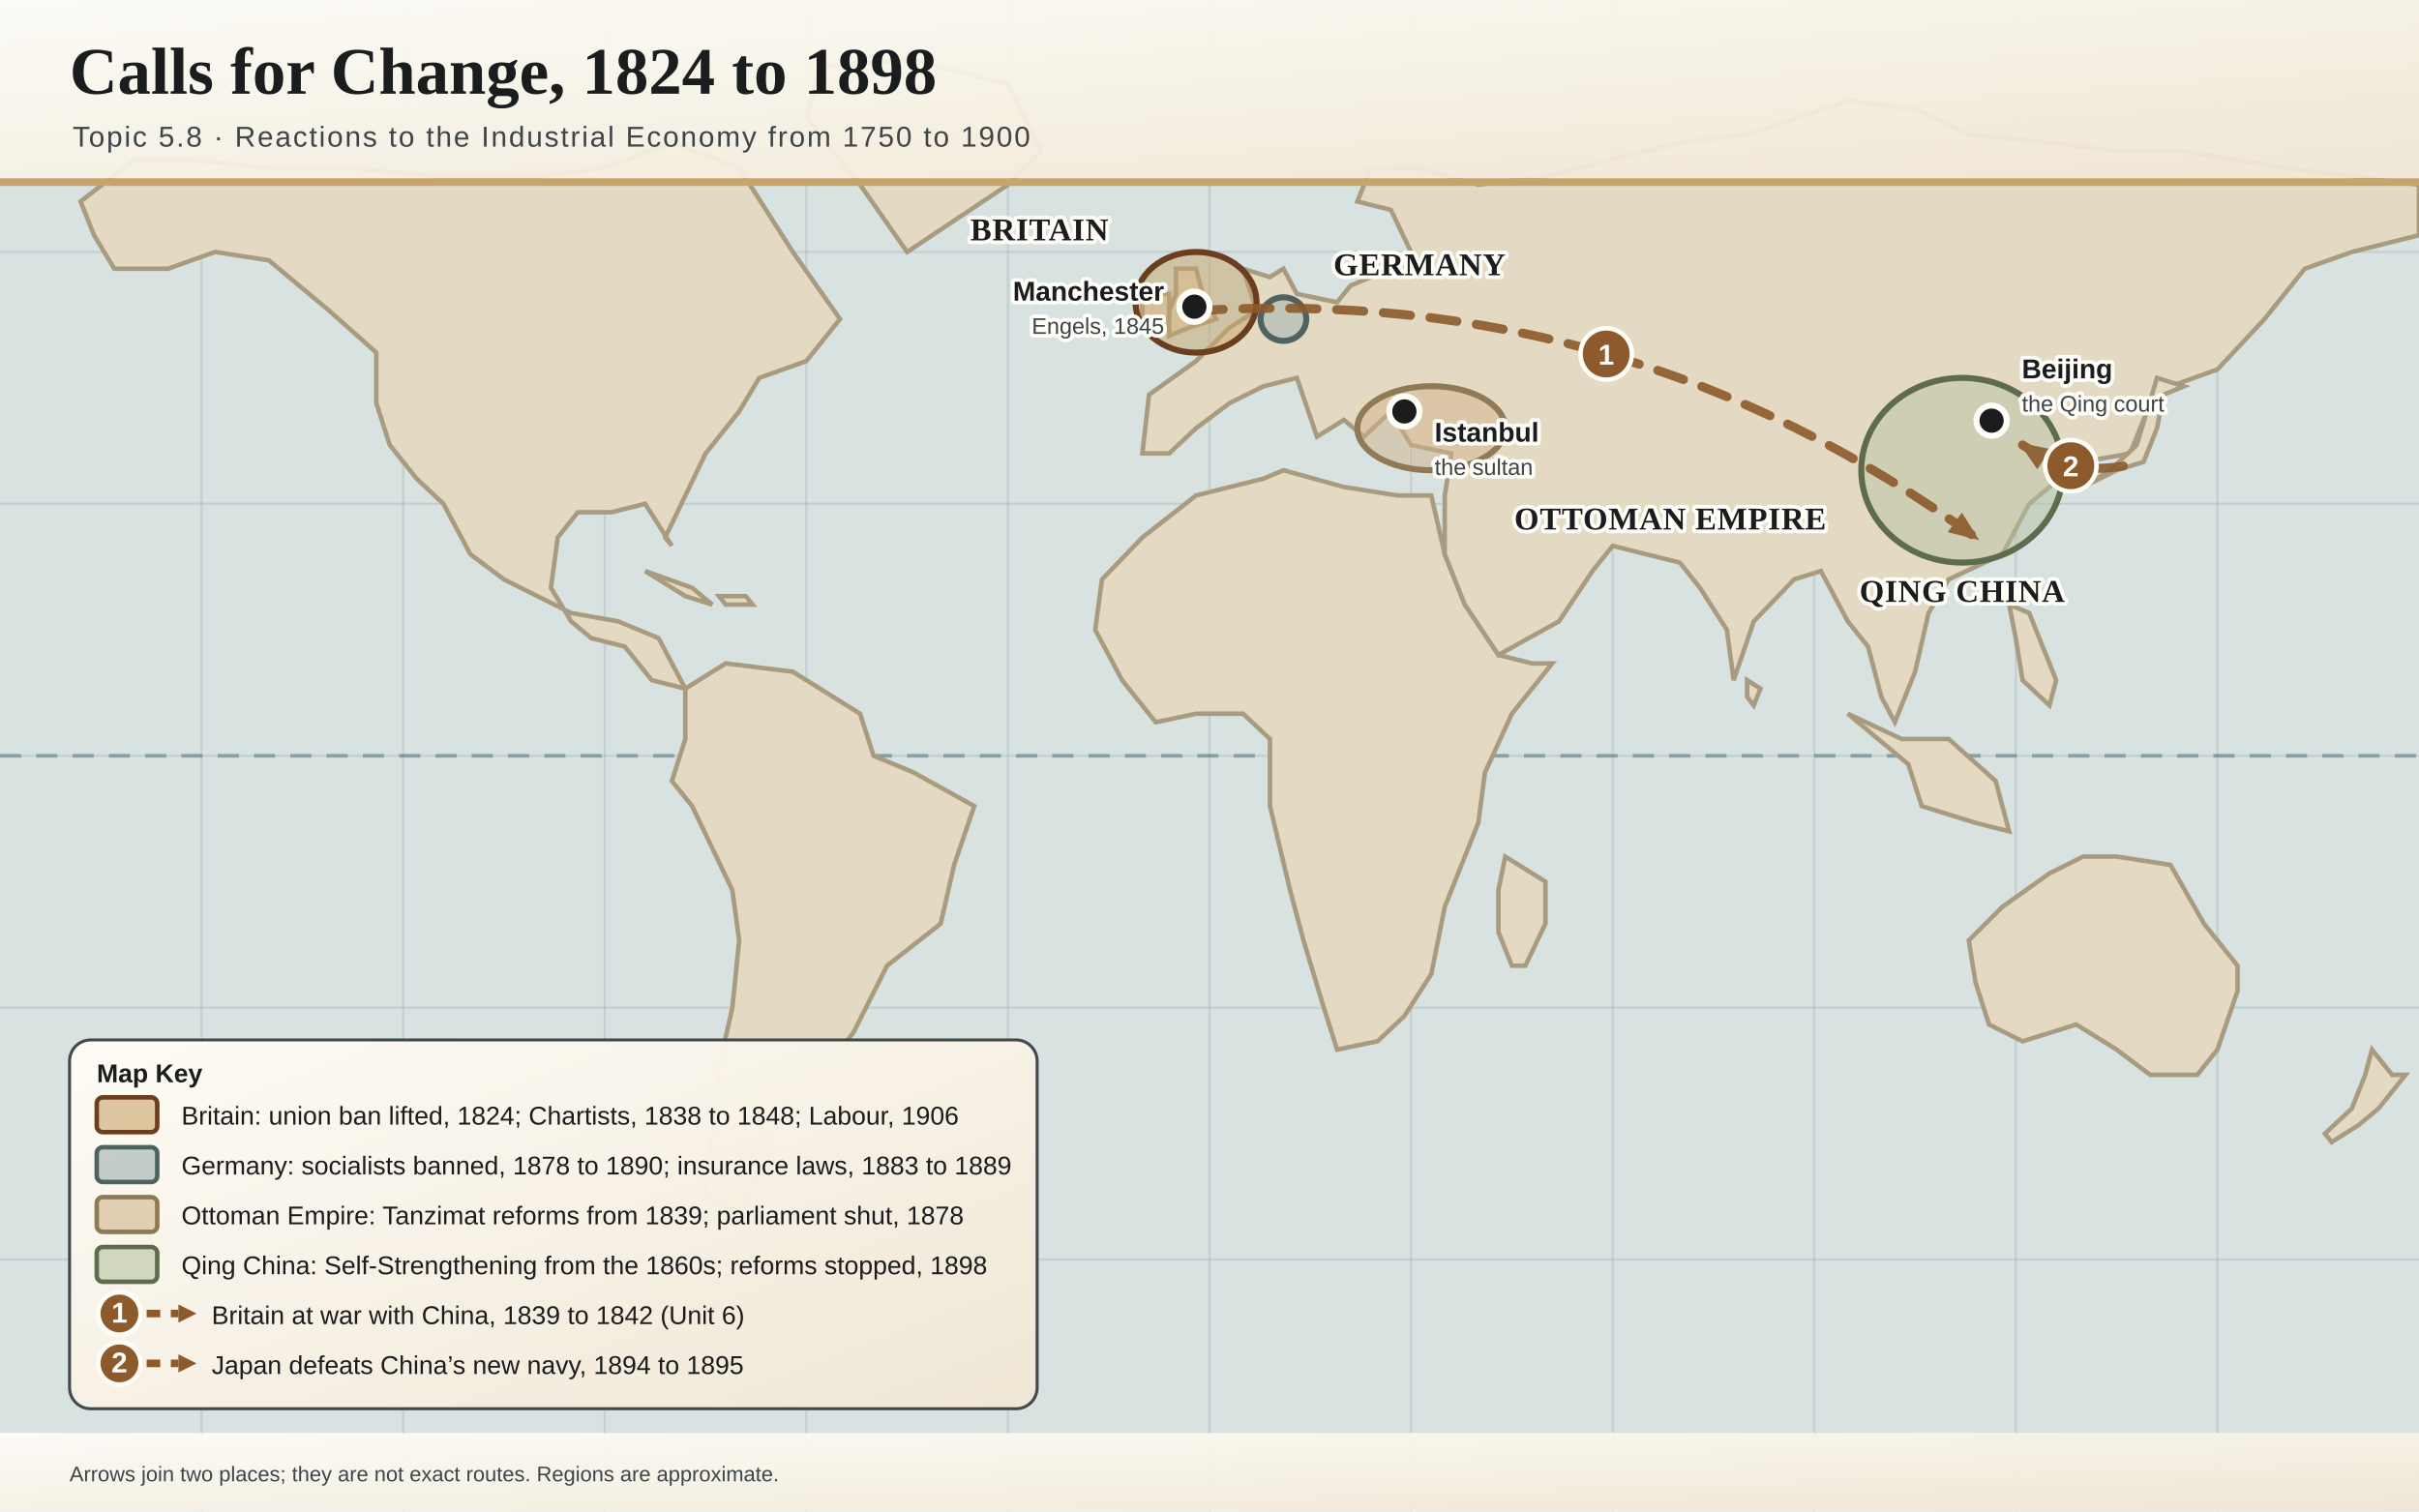
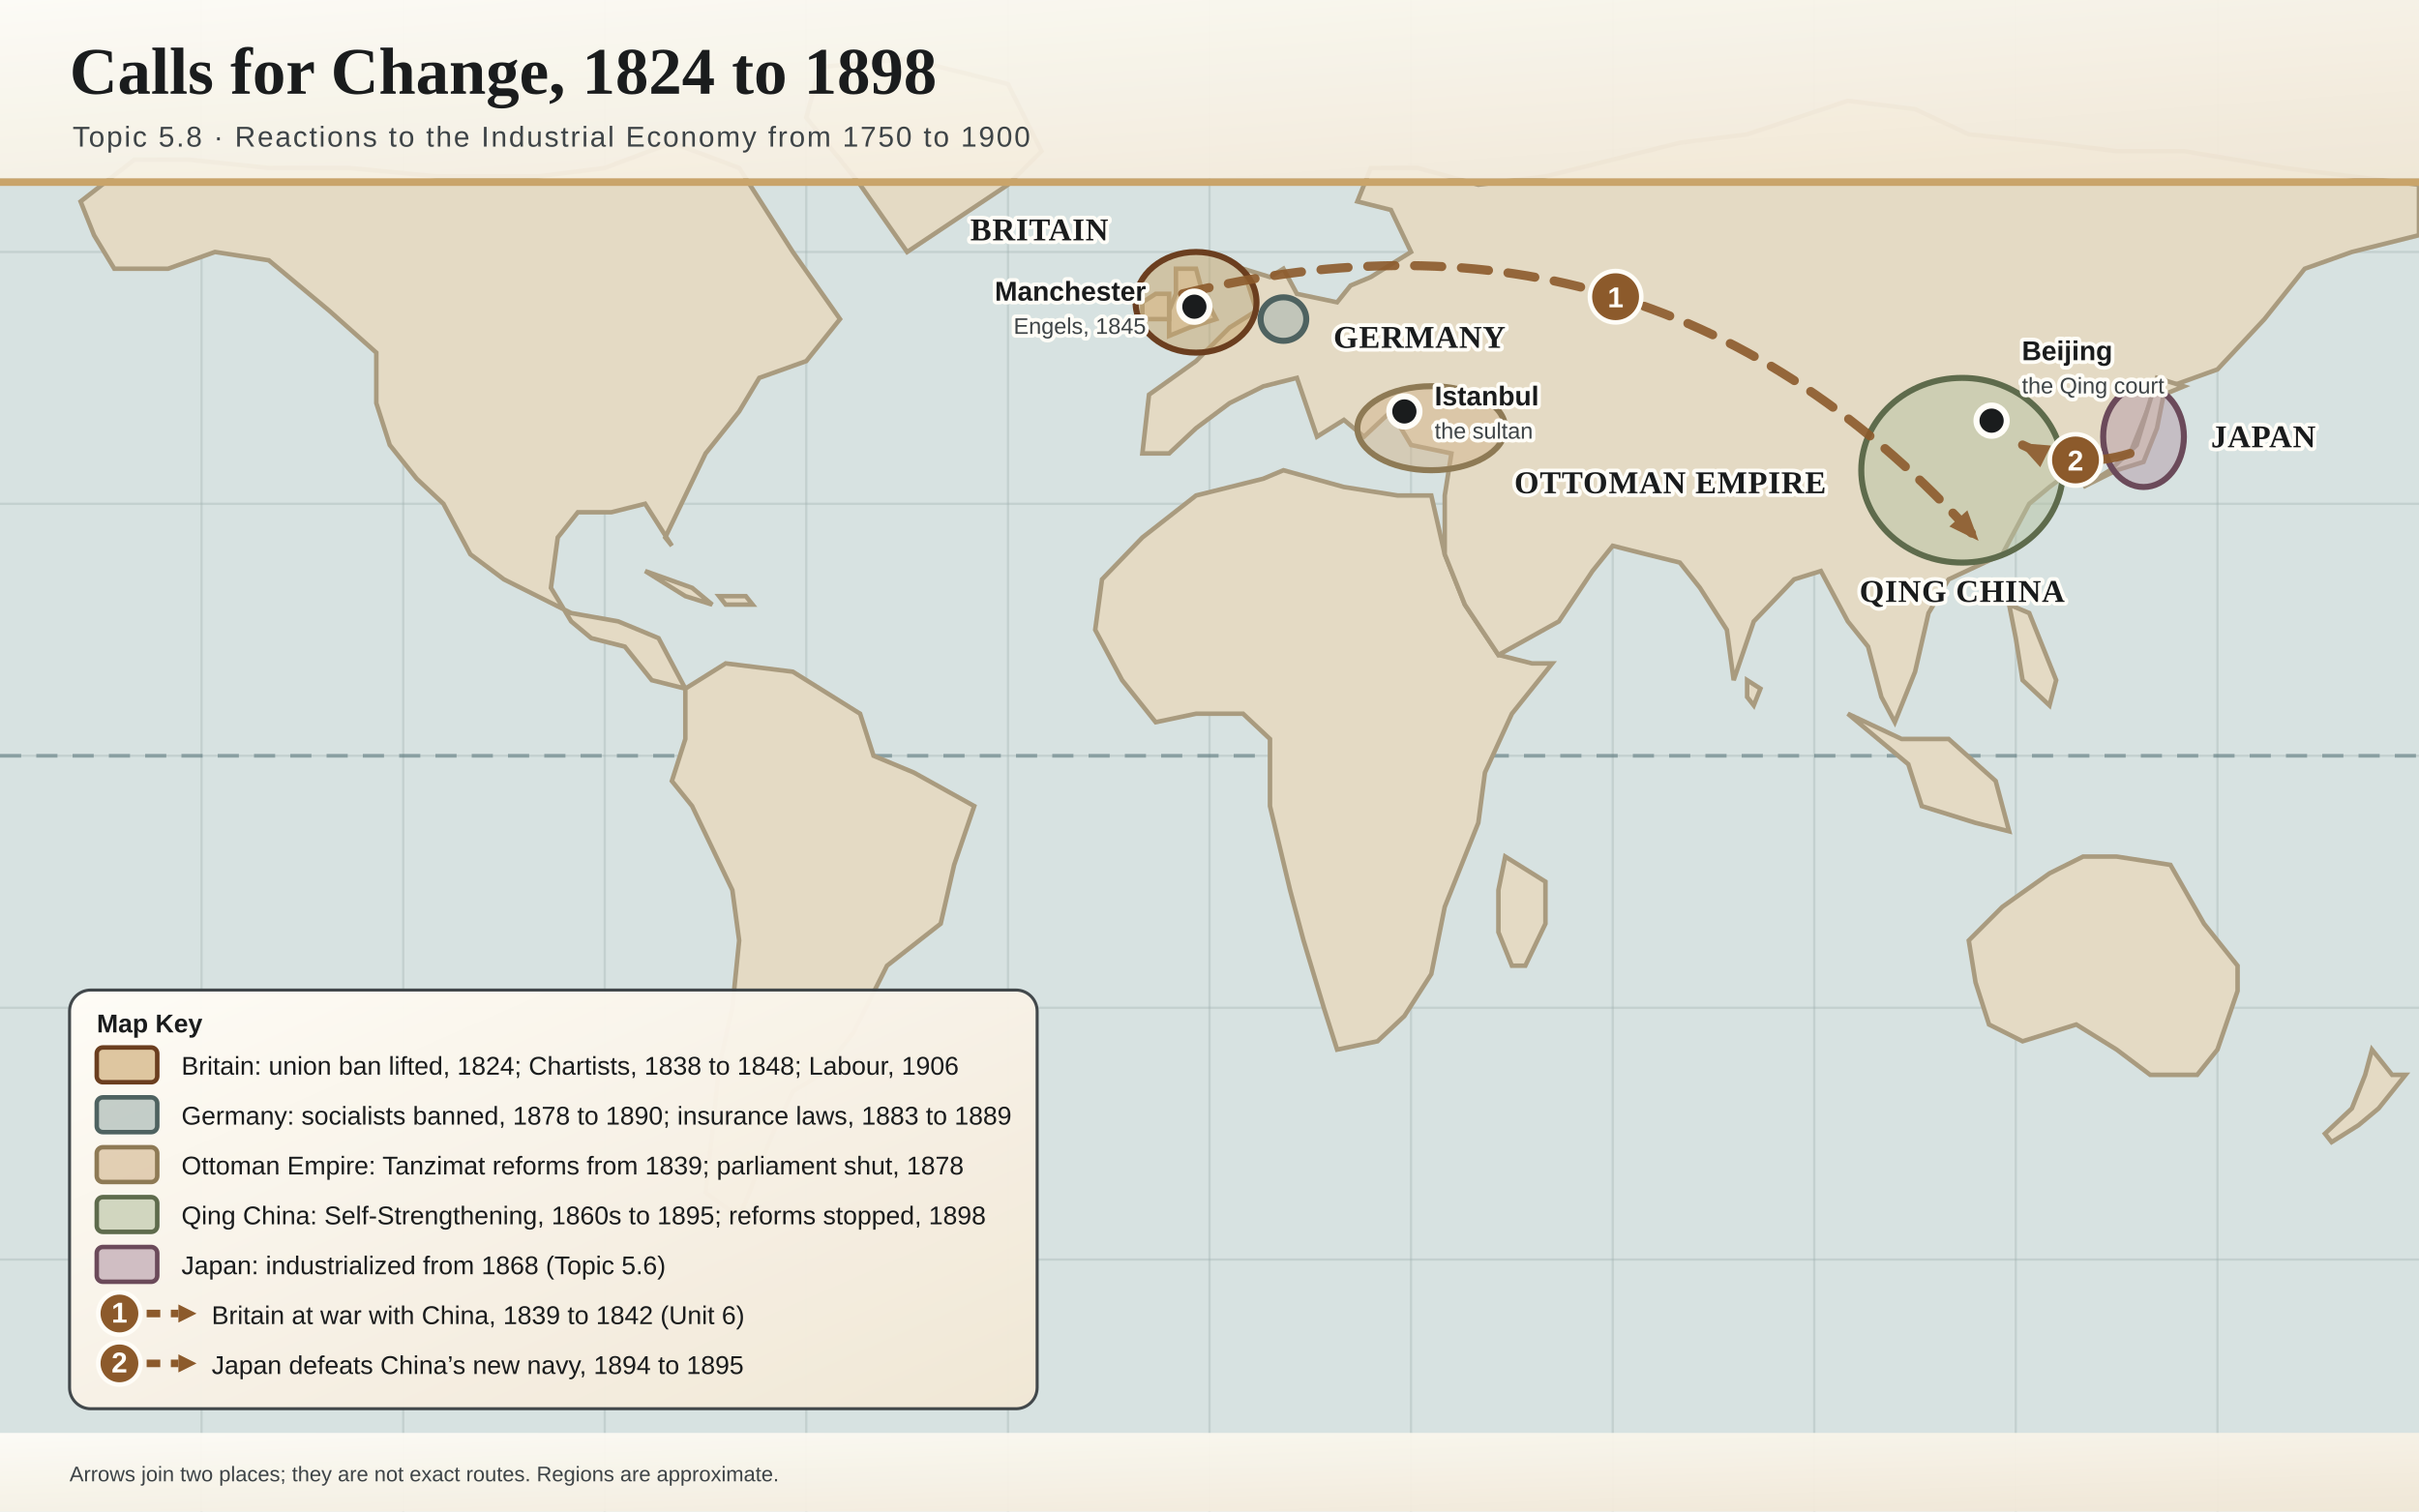
<svg xmlns="http://www.w3.org/2000/svg" width="1600" height="1000" viewBox="0 0 1600 1000" preserveAspectRatio="xMidYMid meet" role="img" aria-labelledby="map-title map-desc">
  <defs>
    <linearGradient id="paper" x1="0" x2="1" y1="0" y2="1">
      <stop offset="0" stop-color="#FFFDF7" />
      <stop offset="1" stop-color="#F1E7D5" />
    </linearGradient>
    <marker id="arrow" markerWidth="20" markerHeight="16" refX="17" refY="8" orient="auto" markerUnits="userSpaceOnUse">
      <path d="M0,0 L20,8 L0,16 Z" fill="#8C5A2B" />
    </marker>
    <style>
      .title{font-family:Georgia,'Times New Roman',serif;font-weight:700;font-size:44px;fill:#1A1C1D}
      .subtitle{font-family:Arial,Helvetica,sans-serif;font-size:19px;fill:#3E4447;letter-spacing:1.2px;text-transform:uppercase}
      .region{font-family:Georgia,'Times New Roman',serif;font-weight:700;font-size:21px;letter-spacing:.5px}
      .place{font-family:Arial,Helvetica,sans-serif;font-weight:700;font-size:18px;fill:#1A1C1D}
      .placenote{font-family:Arial,Helvetica,sans-serif;font-size:15px;fill:#3E4447}
      .small{font-family:Arial,Helvetica,sans-serif;font-size:17px;fill:#1A1C1D}
      .tiny{font-family:Arial,Helvetica,sans-serif;font-size:14px;fill:#3E4447}
      .badgenum{font-family:Arial,Helvetica,sans-serif;font-weight:700;font-size:19px;fill:#FFFDF7}
      .badge{fill:#8C5A2B;stroke:#FFFDF7;stroke-width:3}
      .halo{paint-order:stroke;stroke:#FFFDF7;stroke-width:5;stroke-linejoin:round}
      .city{fill:#1A1C1D;stroke:#FFFDF7;stroke-width:4}
      .leader{stroke:#1A1C1D;stroke-width:2.5;stroke-linecap:round;opacity:.7}
      .flow{fill:none;stroke:#8C5A2B;stroke-width:6;stroke-linecap:round;opacity:.9}
      #land path{fill:#E4DAC4;stroke:#A99B7F;stroke-width:3}
      #graticule line{stroke:#9FB0AE;stroke-width:1.5;opacity:.35}
    </style>
  </defs>
  <rect width="1600" height="1000" fill="#D7E2E1" />
  <g id="graticule">
    <line x1="133.3" y1="0" x2="133.3" y2="1000" />
    <line x1="266.7" y1="0" x2="266.7" y2="1000" />
    <line x1="400.0" y1="0" x2="400.0" y2="1000" />
    <line x1="533.3" y1="0" x2="533.3" y2="1000" />
    <line x1="666.7" y1="0" x2="666.7" y2="1000" />
    <line x1="800.0" y1="0" x2="800.0" y2="1000" />
    <line x1="933.3" y1="0" x2="933.3" y2="1000" />
    <line x1="1066.7" y1="0" x2="1066.7" y2="1000" />
    <line x1="1200.0" y1="0" x2="1200.0" y2="1000" />
    <line x1="1333.3" y1="0" x2="1333.3" y2="1000" />
    <line x1="1466.7" y1="0" x2="1466.7" y2="1000" />
    <line x1="0" y1="833.3" x2="1600" y2="833.3" />
    <line x1="0" y1="666.7" x2="1600" y2="666.7" />
    <line x1="0" y1="500.0" x2="1600" y2="500.0" />
    <line x1="0" y1="333.3" x2="1600" y2="333.3" />
    <line x1="0" y1="166.7" x2="1600" y2="166.7" />
  </g>
  <line x1="0" y1="500.0" x2="1600" y2="500.0" stroke="#4E6B72" stroke-width="2.5" stroke-dasharray="14 10" opacity=".5" />
  <g id="land">
    <path id="land-greenland" d="M600.0,166.7 L666.7,122.2 L688.9,100.0 L666.7,55.6 L600.0,38.9 L542.2,44.4 L533.3,77.8 L568.9,122.2 L600.0,166.7 Z" />
    <path id="land-northAmerica" d="M53.3,133.3 L88.9,105.6 L124.4,105.6 L177.8,111.1 L231.1,111.1 L288.9,116.7 L355.6,116.7 L400.0,111.1 L444.4,94.4 L488.9,111.1 L524.4,166.7 L555.6,211.1 L533.3,238.9 L502.2,250.0 L488.9,272.2 L466.7,300.0 L440.0,355.6 L444.4,361.1 L426.7,333.3 L404.4,338.9 L382.2,338.9 L368.9,355.6 L364.4,388.9 L377.8,411.1 L391.1,422.2 L413.3,427.8 L431.1,450.0 L453.3,455.6 L435.6,422.2 L408.9,411.1 L377.8,405.6 L333.3,383.3 L311.1,366.7 L293.3,333.3 L275.6,316.7 L257.8,294.4 L248.9,266.7 L248.9,233.3 L217.8,205.6 L177.8,172.2 L142.2,166.7 L111.1,177.8 L75.6,177.8 L62.2,155.6 L53.3,133.3 Z" />
    <path id="land-southAmerica" d="M453.3,455.6 L480.0,438.9 L524.4,444.4 L568.9,472.2 L577.8,500.0 L604.4,511.1 L644.4,533.3 L631.1,572.2 L622.2,611.1 L586.7,638.9 L564.4,683.3 L542.2,711.1 L524.4,722.2 L511.1,750.0 L497.8,783.3 L488.9,805.6 L466.7,788.9 L471.1,750.0 L475.6,705.6 L484.4,666.7 L488.9,622.2 L484.4,588.9 L457.8,533.3 L444.4,516.7 L453.3,488.9 L453.3,455.6 Z" />
    <path id="land-africa" d="M724.4,416.7 L728.9,383.3 L755.6,355.6 L791.1,327.8 L835.6,316.7 L848.9,311.1 L888.9,322.2 L924.4,327.8 L946.7,327.8 L955.6,366.7 L968.9,400.0 L991.1,433.3 L1013.3,438.9 L1026.7,438.9 L1000.0,472.2 L982.2,511.1 L977.8,544.4 L955.6,600.0 L946.7,644.4 L928.9,672.2 L911.1,688.9 L884.4,694.4 L875.6,666.7 L862.2,622.2 L853.3,588.9 L840.0,533.3 L840.0,488.9 L822.2,472.2 L791.1,472.2 L764.4,477.8 L742.2,450.0 L724.4,416.7 Z" />
    <path id="land-eurasia" d="M755.6,300.0 L760.0,261.1 L791.1,238.9 L813.3,216.7 L831.1,205.6 L822.2,177.8 L840.0,183.3 L848.9,177.8 L857.8,194.4 L884.4,200.0 L893.3,188.9 L906.7,183.3 L924.4,172.2 L933.3,166.7 L920.0,138.9 L897.8,133.3 L906.7,111.1 L937.8,111.1 L977.8,122.2 L1022.2,116.7 L1066.7,105.6 L1111.1,94.4 L1155.6,88.9 L1222.2,66.7 L1266.7,72.2 L1302.2,88.9 L1355.6,94.4 L1400.0,100.0 L1444.4,100.0 L1511.1,111.1 L1555.6,116.7 L1600.0,122.2 L1600.0,155.6 L1555.6,166.7 L1524.4,177.8 L1497.8,211.1 L1466.7,244.4 L1435.6,255.6 L1422.2,266.7 L1408.9,300.0 L1377.8,305.6 L1355.6,322.2 L1342.2,333.3 L1324.4,366.7 L1288.9,383.3 L1275.6,405.6 L1266.7,444.4 L1253.3,477.8 L1244.4,461.1 L1235.6,427.8 L1222.2,411.1 L1204.4,377.8 L1186.7,383.3 L1160.0,411.1 L1146.7,450.0 L1142.2,416.7 L1124.4,388.9 L1111.1,372.2 L1088.9,366.7 L1066.7,361.1 L1053.3,377.8 L1031.1,411.1 L991.1,433.3 L968.9,400.0 L955.6,366.7 L955.6,327.8 L960.0,300.0 L933.3,294.4 L920.0,272.2 L902.2,288.9 L888.9,277.8 L871.1,288.9 L857.8,250.0 L835.6,255.6 L813.3,266.7 L791.1,283.3 L773.3,300.0 L755.6,300.0 Z" />
    <path id="land-britain" d="M773.3,222.2 L786.7,216.7 L804.4,211.1 L795.6,194.4 L791.1,177.8 L777.8,177.8 L777.8,194.4 L773.3,205.6 L773.3,222.2 Z" />
    <path id="land-ireland" d="M755.6,211.1 L773.3,211.1 L773.3,194.4 L764.4,194.4 L755.6,200.0 L755.6,211.1 Z" />
    <path id="land-japan" d="M1377.8,322.2 L1400.0,311.1 L1417.8,305.6 L1426.7,283.3 L1431.1,261.1 L1444.4,255.6 L1426.7,250.0 L1413.3,294.4 L1395.6,311.1 L1377.8,322.2 Z" />
    <path id="land-indonesia" d="M1222.2,472.2 L1262.2,505.6 L1271.1,533.3 L1306.7,544.4 L1328.9,550.0 L1320.0,516.7 L1288.9,488.9 L1257.8,488.9 L1222.2,472.2 Z" />
    <path id="land-philippines" d="M1328.9,400.0 L1342.2,405.6 L1351.1,427.8 L1360.0,450.0 L1355.6,466.7 L1337.8,450.0 L1333.3,422.2 L1328.9,400.0 Z" />
    <path id="land-australia" d="M1302.2,622.2 L1306.7,650.0 L1315.6,677.8 L1337.8,688.9 L1373.3,677.8 L1400.0,694.4 L1422.2,711.1 L1453.3,711.1 L1466.7,694.4 L1480.0,655.6 L1480.0,638.9 L1457.8,611.1 L1435.6,572.2 L1400.0,566.7 L1377.8,566.7 L1355.6,577.8 L1324.4,600.0 L1302.2,622.2 Z" />
    <path id="land-newZealand" d="M1568.9,694.4 L1582.2,711.1 L1591.1,711.1 L1573.3,733.3 L1560.0,744.4 L1542.2,755.6 L1537.8,750.0 L1555.6,733.3 L1564.4,711.1 L1568.9,694.4 Z" />
    <path id="land-madagascar" d="M995.6,566.7 L1022.2,583.3 L1022.2,611.1 L1008.9,638.9 L1000.0,638.9 L991.1,616.7 L991.1,588.9 L995.6,566.7 Z" />
    <path id="land-cuba" d="M426.7,377.8 L457.8,388.9 L471.1,400.0 L453.3,394.4 L426.7,377.8 Z" />
    <path id="land-hispaniola" d="M475.6,394.4 L493.3,394.4 L497.8,400.0 L480.0,400.0 L475.6,394.4 Z" />
    <path id="land-sriLanka" d="M1155.6,450.0 L1164.4,455.6 L1160.0,466.7 L1155.6,461.1 L1155.6,450.0 Z" />
  </g>
  <g id="highlights">
    <ellipse cx="791.1" cy="200.0" rx="40.0" ry="33.3" fill="#C9A46A" fill-opacity="0.5" stroke="#6B3E1F" stroke-width="4" />
    <ellipse cx="848.9" cy="211.1" rx="15.1" ry="14.4" fill="#9FB0AE" fill-opacity="0.5" stroke="#4E6260" stroke-width="4" />
    <ellipse cx="946.7" cy="283.3" rx="48.9" ry="27.8" fill="#D2B48C" fill-opacity="0.5" stroke="#8E7A55" stroke-width="4" />
    <ellipse cx="1297.8" cy="311.1" rx="66.7" ry="61.1" fill="#B6C2A2" fill-opacity="0.5" stroke="#5E6B4C" stroke-width="4" />
+     <ellipse cx="1417.8" cy="288.9" rx="26.7" ry="33.3" fill="#B49AA8" fill-opacity="0.5" stroke="#6B4A5A" stroke-width="4" />
  </g>
  <g id="flows">
-     <path class="flow" d="M791.1,205.6 Q1075.9,187.8 1306.7,355.6" stroke-dasharray="18 13" marker-end="url(#arrow)" />
-     <circle class="badge" cx="1062.4" cy="234.2" r="17" />
-     <text class="badgenum" x="1062.4" y="241.2" text-anchor="middle">1</text>
-     <path class="flow" d="M1404.4,308.3 Q1368.3,314.7 1337.8,294.4" stroke-dasharray="18 13" marker-end="url(#arrow)" />
-     <circle class="badge" cx="1369.7" cy="308.1" r="17" />
-     <text class="badgenum" x="1369.7" y="315.1" text-anchor="middle">2</text>
+     <path class="flow" d="M782.2,194.4 Q1092.8,117.7 1306.7,355.6" stroke-dasharray="18 13" marker-end="url(#arrow)" />
+     <circle class="badge" cx="1068.6" cy="196.3" r="17" />
+     <text class="badgenum" x="1068.6" y="203.3" text-anchor="middle">1</text>
+     <path class="flow" d="M1408.9,300.0 Q1372.2,311.4 1337.8,294.4" stroke-dasharray="18 13" marker-end="url(#arrow)" />
+     <circle class="badge" cx="1372.8" cy="304.3" r="17" />
+     <text class="badgenum" x="1372.8" y="311.3" text-anchor="middle">2</text>
  </g>
  <g id="region-labels">
    <text class="region halo" x="733.1" y="159.0" text-anchor="end" fill="#1A1C1D">
      <tspan x="733.1" dy="0">BRITAIN</tspan>
    </text>
-     <text class="region halo" x="882.0" y="182.1" text-anchor="start" fill="#1A1C1D">
+     <text class="region halo" x="882.0" y="230.1" text-anchor="start" fill="#1A1C1D">
      <tspan x="882.0" dy="0">GERMANY</tspan>
    </text>
-     <text class="region halo" x="1001.6" y="350.3" text-anchor="start" fill="#1A1C1D">
+     <text class="region halo" x="1001.6" y="326.3" text-anchor="start" fill="#1A1C1D">
      <tspan x="1001.6" dy="0">OTTOMAN EMPIRE</tspan>
    </text>
    <text class="region halo" x="1297.8" y="398.2" text-anchor="middle" fill="#1A1C1D">
      <tspan x="1297.8" dy="0">QING CHINA</tspan>
    </text>
+     <text class="region halo" x="1462.4" y="295.9" text-anchor="start" fill="#1A1C1D">
+       <tspan x="1462.4" dy="0">JAPAN</tspan>
+     </text>
  </g>
  <g id="places">
    <circle class="city" cx="790.0" cy="202.9" r="10" />
-     <text class="place halo" x="770.0" y="198.9" text-anchor="end">Manchester</text>
-     <text class="placenote halo" x="770.0" y="220.9" text-anchor="end">Engels, 1845</text>
+     <text class="place halo" x="758.0" y="198.9" text-anchor="end">Manchester</text>
+     <text class="placenote halo" x="758.0" y="220.9" text-anchor="end">Engels, 1845</text>
    <circle class="city" cx="928.9" cy="272.2" r="10" />
-     <text class="place halo" x="948.9" y="292.2" text-anchor="start">Istanbul</text>
-     <text class="placenote halo" x="948.9" y="314.2" text-anchor="start">the sultan</text>
+     <text class="place halo" x="948.9" y="268.2" text-anchor="start">Istanbul</text>
+     <text class="placenote halo" x="948.9" y="290.2" text-anchor="start">the sultan</text>
    <circle class="city" cx="1317.3" cy="278.3" r="10" />
-     <text class="place halo" x="1337.3" y="250.3" text-anchor="start">Beijing</text>
-     <text class="placenote halo" x="1337.3" y="272.3" text-anchor="start">the Qing court</text>
+     <text class="place halo" x="1337.3" y="238.3" text-anchor="start">Beijing</text>
+     <text class="placenote halo" x="1337.3" y="260.3" text-anchor="start">the Qing court</text>
  </g>
  <g id="titleband">
    <rect x="0" y="0" width="1600" height="118" fill="url(#paper)" opacity=".93" />
    <rect x="0" y="118" width="1600" height="5" fill="#C9A46A" />
    <text class="title" x="46" y="62">Calls for Change, 1824 to 1898</text>
    <text class="subtitle" x="48" y="97">Topic 5.8 · Reactions to the Industrial Economy from 1750 to 1900</text>
  </g>
-   <g id="legend" transform="translate(46,688)">
-     <rect x="0" y="0" width="640" height="244" rx="14" fill="url(#paper)" stroke="#3E4447" stroke-width="2" opacity=".97" />
+   <g id="legend" transform="translate(46,655)">
+     <rect x="0" y="0" width="640" height="277" rx="14" fill="url(#paper)" stroke="#3E4447" stroke-width="2" opacity=".97" />
    <text class="small" x="18" y="28" font-weight="700">Map Key</text>
    <rect x="18" y="38" width="40" height="23" rx="4" fill="#C9A46A" fill-opacity=".6" stroke="#6B3E1F" stroke-width="3" />
    <text class="small" x="74" y="56">Britain: union ban lifted, 1824; Chartists, 1838 to 1848; Labour, 1906</text>
    <rect x="18" y="71" width="40" height="23" rx="4" fill="#9FB0AE" fill-opacity=".6" stroke="#4E6260" stroke-width="3" />
    <text class="small" x="74" y="89">Germany: socialists banned, 1878 to 1890; insurance laws, 1883 to 1889</text>
    <rect x="18" y="104" width="40" height="23" rx="4" fill="#D2B48C" fill-opacity=".6" stroke="#8E7A55" stroke-width="3" />
    <text class="small" x="74" y="122">Ottoman Empire: Tanzimat reforms from 1839; parliament shut, 1878</text>
    <rect x="18" y="137" width="40" height="23" rx="4" fill="#B6C2A2" fill-opacity=".6" stroke="#5E6B4C" stroke-width="3" />
-     <text class="small" x="74" y="155">Qing China: Self-Strengthening from the 1860s; reforms stopped, 1898</text>
-     <circle class="badge" cx="33" cy="181" r="14" />
-     <text class="badgenum" x="33" y="187" text-anchor="middle" font-size="16">1</text>
-     <line x1="51" x2="72" y1="181" y2="181" stroke="#8C5A2B" stroke-width="5" stroke-dasharray="9 7" />
-     <path d="M72,175 L84,181 L72,187 Z" fill="#8C5A2B" />
-     <text class="small" x="94" y="188">Britain at war with China, 1839 to 1842 (Unit 6)</text>
+     <text class="small" x="74" y="155">Qing China: Self-Strengthening, 1860s to 1895; reforms stopped, 1898</text>
+     <rect x="18" y="170" width="40" height="23" rx="4" fill="#B49AA8" fill-opacity=".6" stroke="#6B4A5A" stroke-width="3" />
+     <text class="small" x="74" y="188">Japan: industrialized from 1868 (Topic 5.6)</text>
    <circle class="badge" cx="33" cy="214" r="14" />
-     <text class="badgenum" x="33" y="220" text-anchor="middle" font-size="16">2</text>
+     <text class="badgenum" x="33" y="220" text-anchor="middle" font-size="16">1</text>
    <line x1="51" x2="72" y1="214" y2="214" stroke="#8C5A2B" stroke-width="5" stroke-dasharray="9 7" />
    <path d="M72,208 L84,214 L72,220 Z" fill="#8C5A2B" />
-     <text class="small" x="94" y="221">Japan defeats China’s new navy, 1894 to 1895</text>
+     <text class="small" x="94" y="221">Britain at war with China, 1839 to 1842 (Unit 6)</text>
+     <circle class="badge" cx="33" cy="247" r="14" />
+     <text class="badgenum" x="33" y="253" text-anchor="middle" font-size="16">2</text>
+     <line x1="51" x2="72" y1="247" y2="247" stroke="#8C5A2B" stroke-width="5" stroke-dasharray="9 7" />
+     <path d="M72,241 L84,247 L72,253 Z" fill="#8C5A2B" />
+     <text class="small" x="94" y="254">Japan defeats China’s new navy, 1894 to 1895</text>
  </g>
  <rect x="0" y="948" width="1600" height="52" fill="url(#paper)" opacity=".93" />
  <text class="tiny" x="46" y="980">Arrows join two places; they are not exact routes. Regions are approximate.</text>
</svg>
